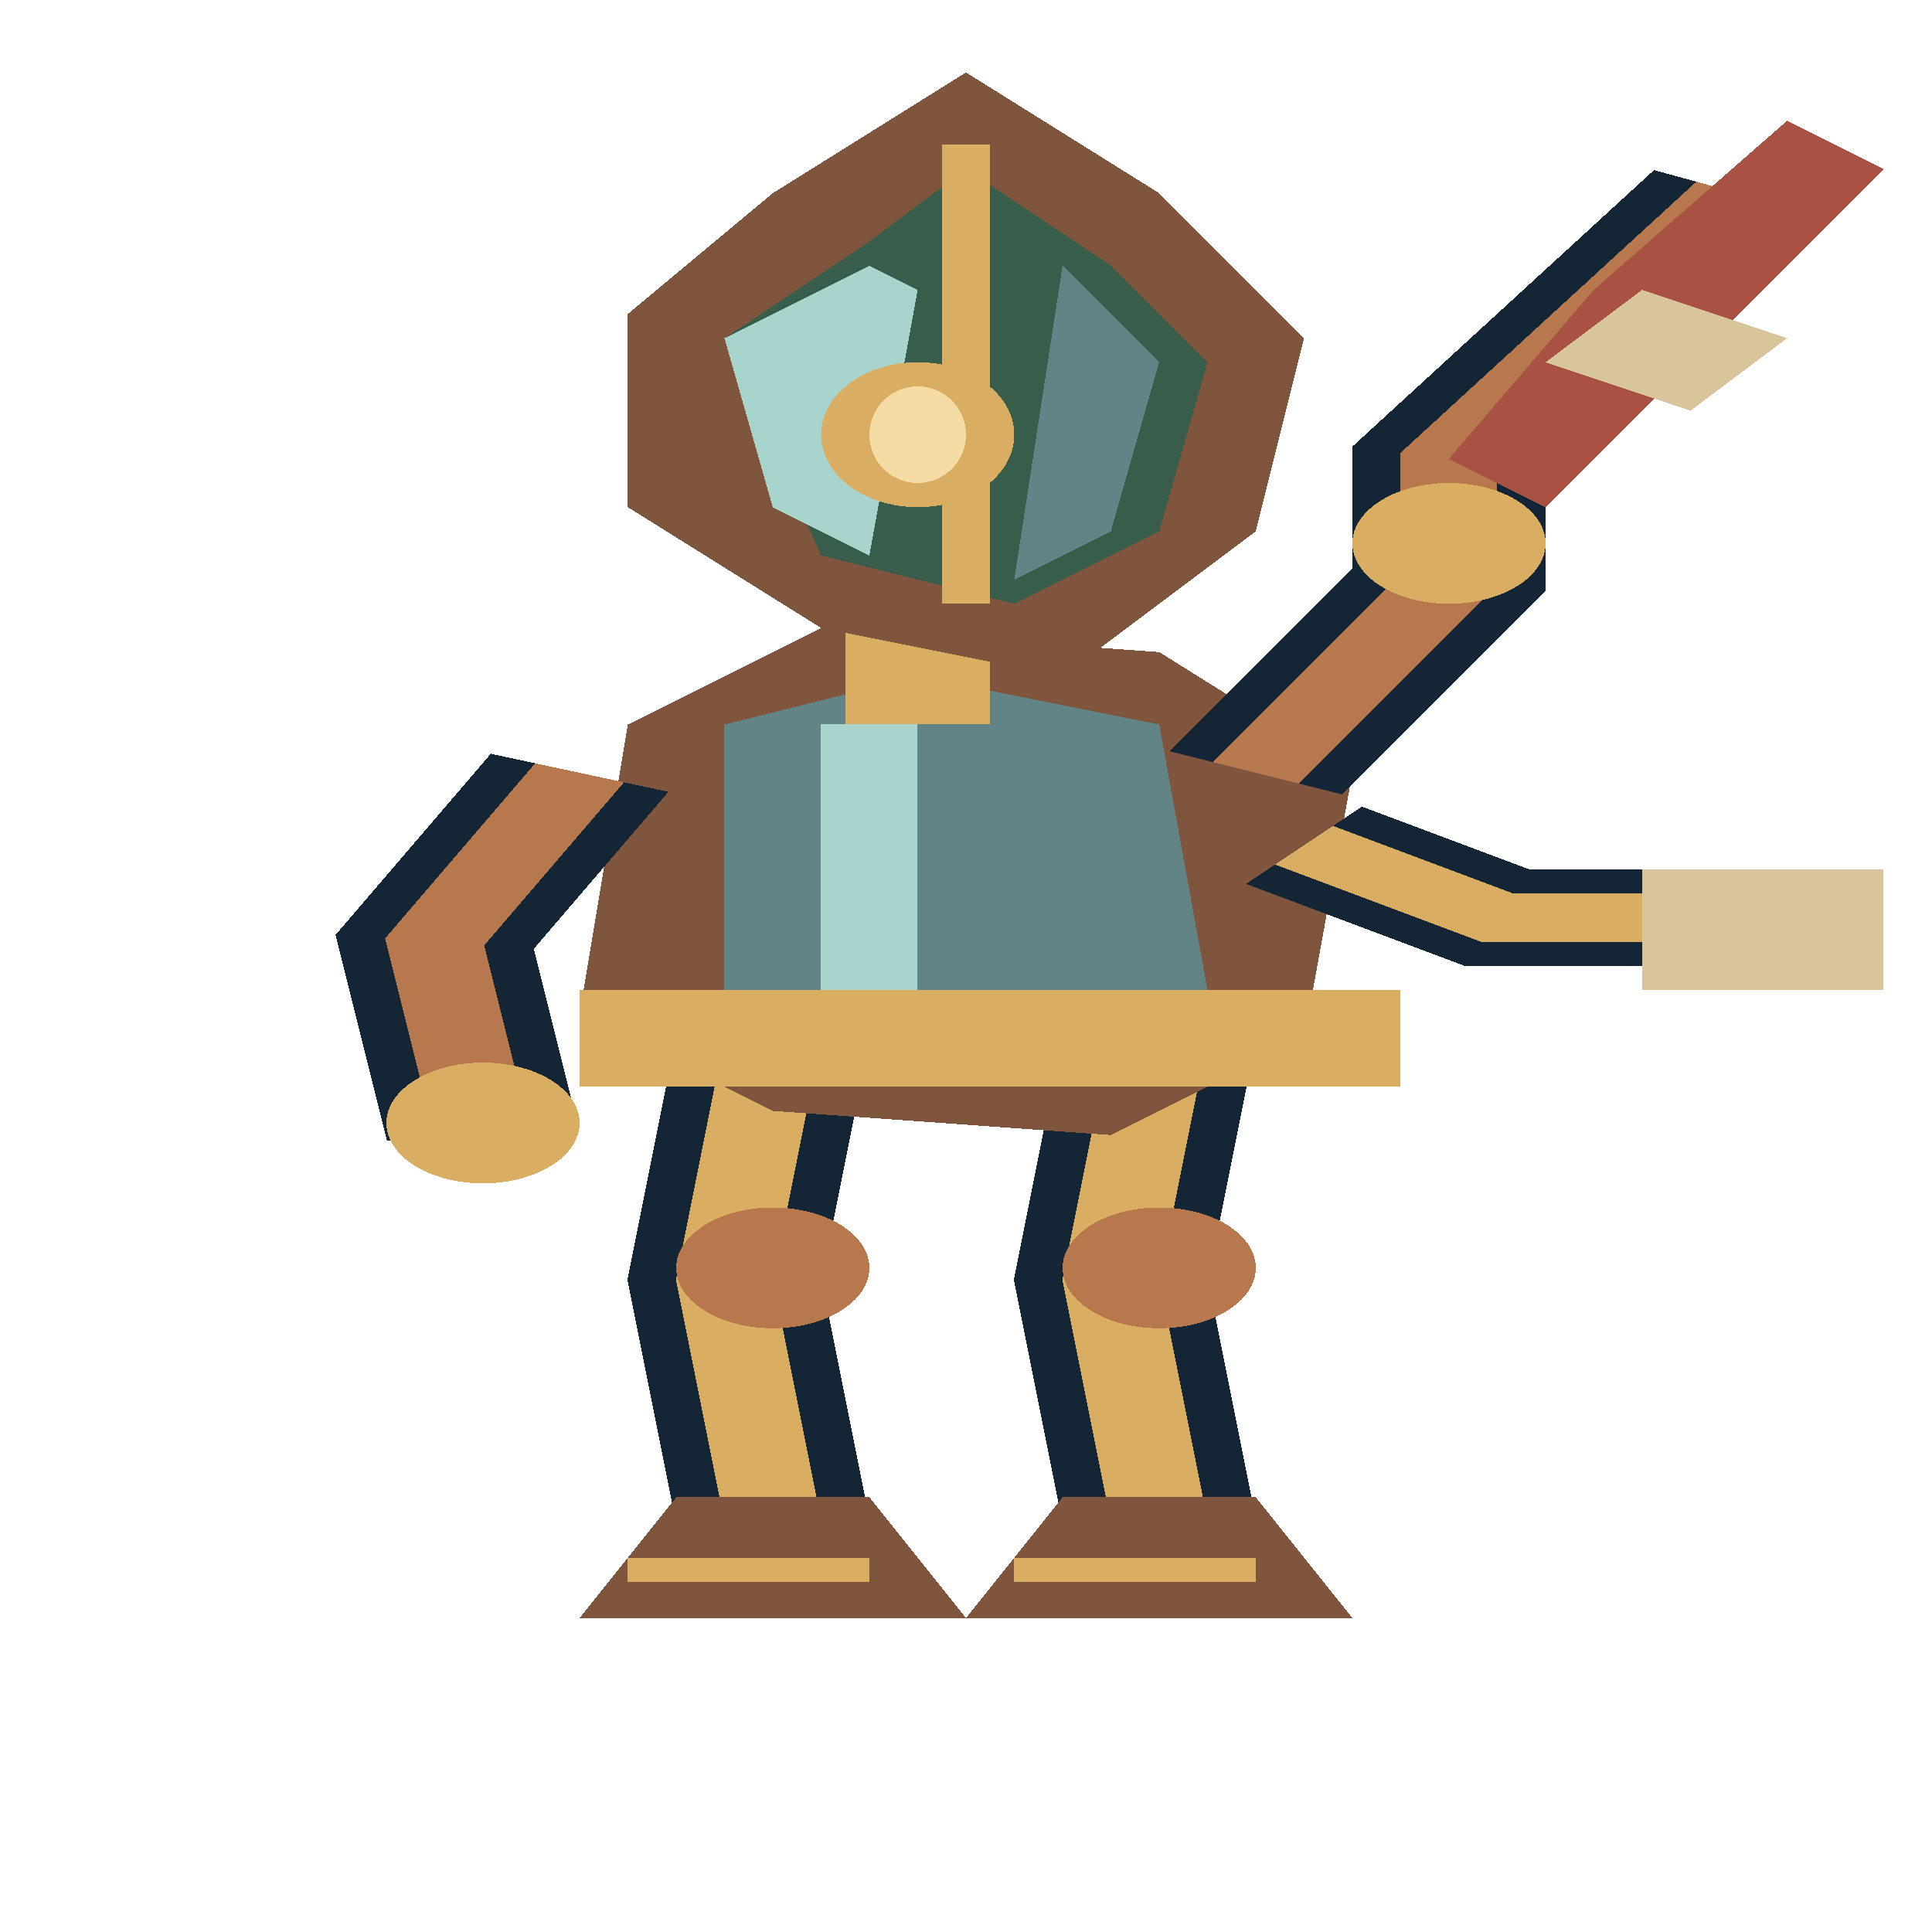
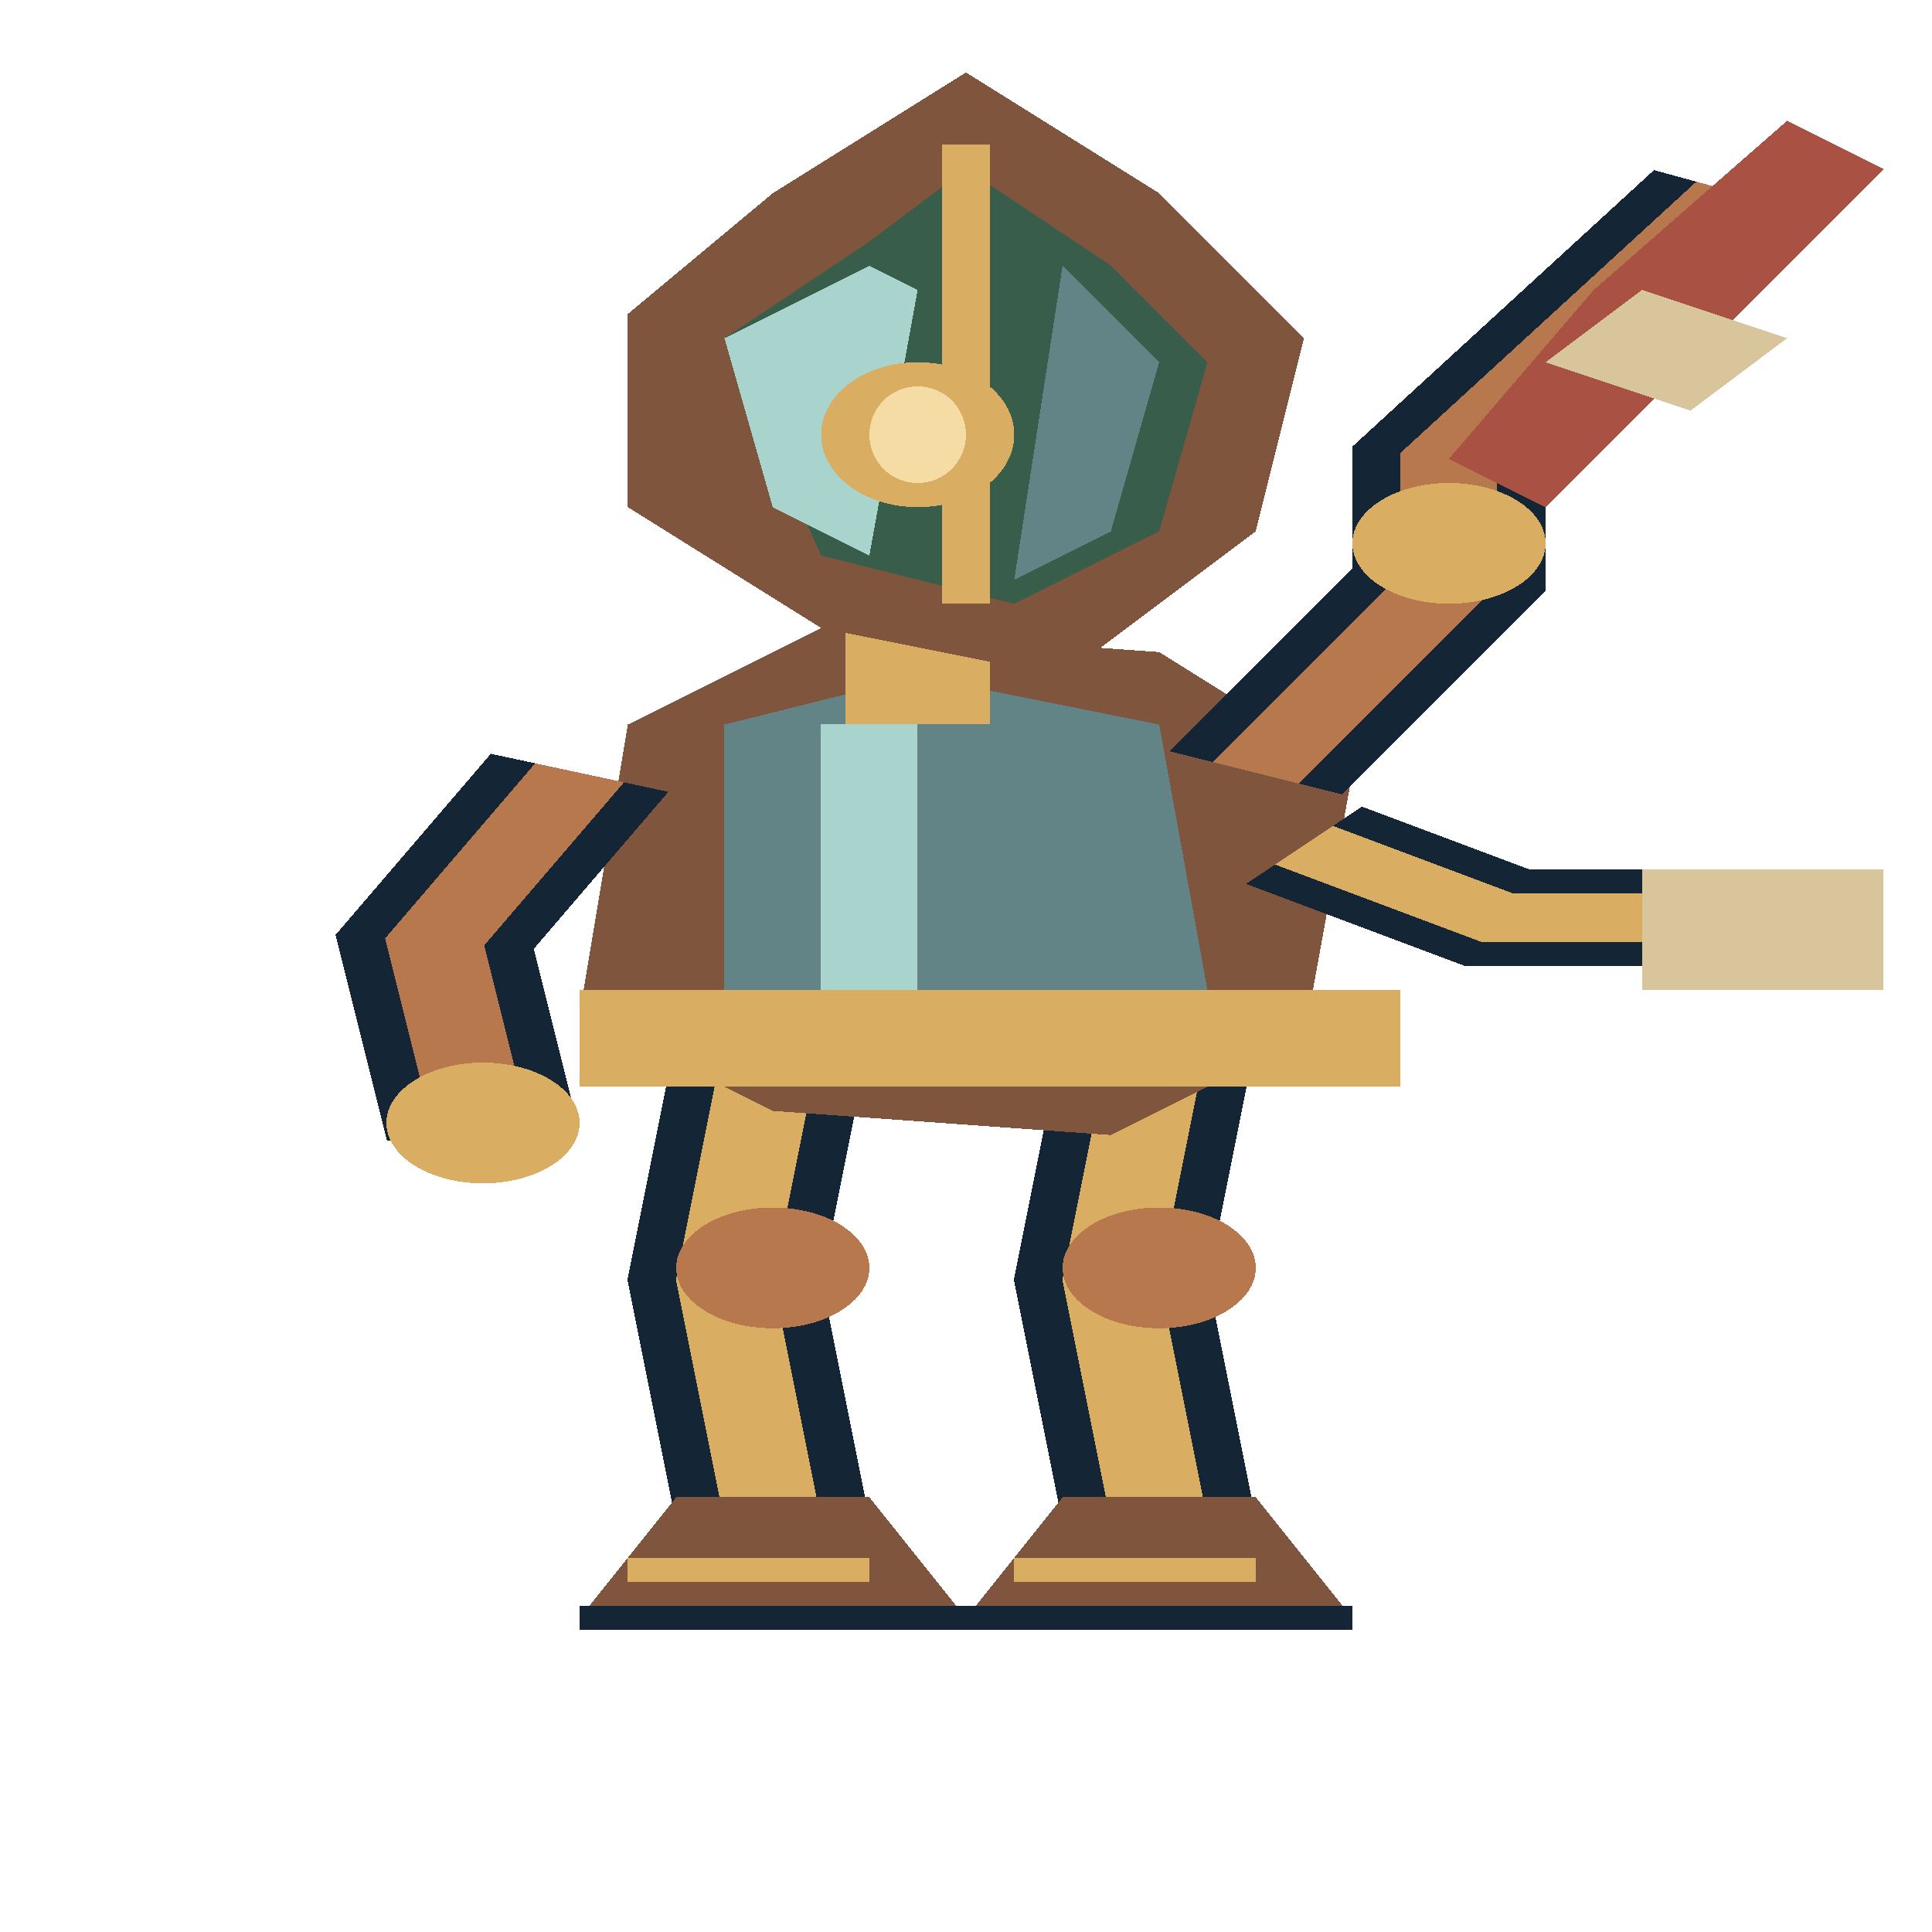
<svg xmlns="http://www.w3.org/2000/svg" width="80" height="80" viewBox="0 0 40 80" preserveAspectRatio="none" shape-rendering="crispEdges">
  <polyline points="16,43 15,53 16,63" fill="none" stroke="#142536" stroke-width="4" />
  <polyline points="16,43 15,53 16,63" fill="none" stroke="#d9ae62" stroke-width="2" />
  <ellipse cx="16.0" cy="52.5" rx="2.0" ry="2.5" fill="#b7784e" />
  <polygon points="14,62 18,62 20,67 12,67" fill="#80553d" />
+   <polyline points="12,67 20,67" fill="none" stroke="#142536" stroke-width="1" />
  <polyline points="13,65 18,65" fill="none" stroke="#d9ae62" stroke-width="1" />
  <polyline points="24,43 23,53 24,63" fill="none" stroke="#142536" stroke-width="4" />
  <polyline points="24,43 23,53 24,63" fill="none" stroke="#d9ae62" stroke-width="2" />
  <ellipse cx="24.0" cy="52.5" rx="2.0" ry="2.5" fill="#b7784e" />
  <polygon points="22,62 26,62 28,67 20,67" fill="#80553d" />
+   <polyline points="20,67 28,67" fill="none" stroke="#142536" stroke-width="1" />
  <polyline points="21,65 26,65" fill="none" stroke="#d9ae62" stroke-width="1" />
  <polygon points="13,30 17,26 24,27 28,32 27,43 23,47 16,46 12,42" fill="#80553d" />
  <polygon points="15,30 19,28 24,30 25,41 22,44 15,42" fill="#638487" />
  <polyline points="18,30 18,41" fill="none" stroke="#a9d3cd" stroke-width="2" />
  <rect x="12" y="41" width="17" height="4" fill="#d9ae62" />
  <polyline points="26,32 30,24 30,19 36,8" fill="none" stroke="#142536" stroke-width="4" />
  <polyline points="26,32 30,24 30,19 36,8" fill="none" stroke="#b7784e" stroke-width="2" />
  <ellipse cx="30.0" cy="22.5" rx="2.0" ry="2.5" fill="#d9ae62" />
  <polygon points="30,19 33,12 37,5 39,7 35,15 32,21" fill="#a95243" />
  <polygon points="32,15 34,12 37,14 35,17" fill="#d8c59b" />
  <polyline points="27,35 31,38 38,38" fill="none" stroke="#142536" stroke-width="4" />
  <polyline points="27,35 31,38 37,38" fill="none" stroke="#d9ae62" stroke-width="2" />
  <rect x="34" y="36" width="5" height="5" fill="#d8c59b" />
  <polyline points="12,32 9,39 10,47" fill="none" stroke="#142536" stroke-width="4" />
  <polyline points="12,32 9,39 10,47" fill="none" stroke="#b7784e" stroke-width="2" />
  <ellipse cx="10.0" cy="46.5" rx="2.0" ry="2.5" fill="#d9ae62" />
  <polyline points="19,26 19,30" fill="none" stroke="#d9ae62" stroke-width="3" />
  <polygon points="13,13 16,8 20,3 24,8 27,14 26,22 22,28 17,26 13,21" fill="#80553d" />
  <polygon points="15,14 18,10 20,7 23,11 25,15 24,22 21,25 17,23" fill="#385d4a" />
  <polygon points="15,14 18,11 19,12 18,23 16,21" fill="#a9d3cd" />
  <polygon points="22,11 24,15 23,22 21,24" fill="#638487" />
  <polyline points="20,6 20,25" fill="none" stroke="#d9ae62" stroke-width="1" />
  <ellipse cx="19.0" cy="18.0" rx="2.0" ry="3.0" fill="#d9ae62" />
  <ellipse cx="19.0" cy="18.0" rx="1.0" ry="2.0" fill="#f5dca4" />
</svg>
